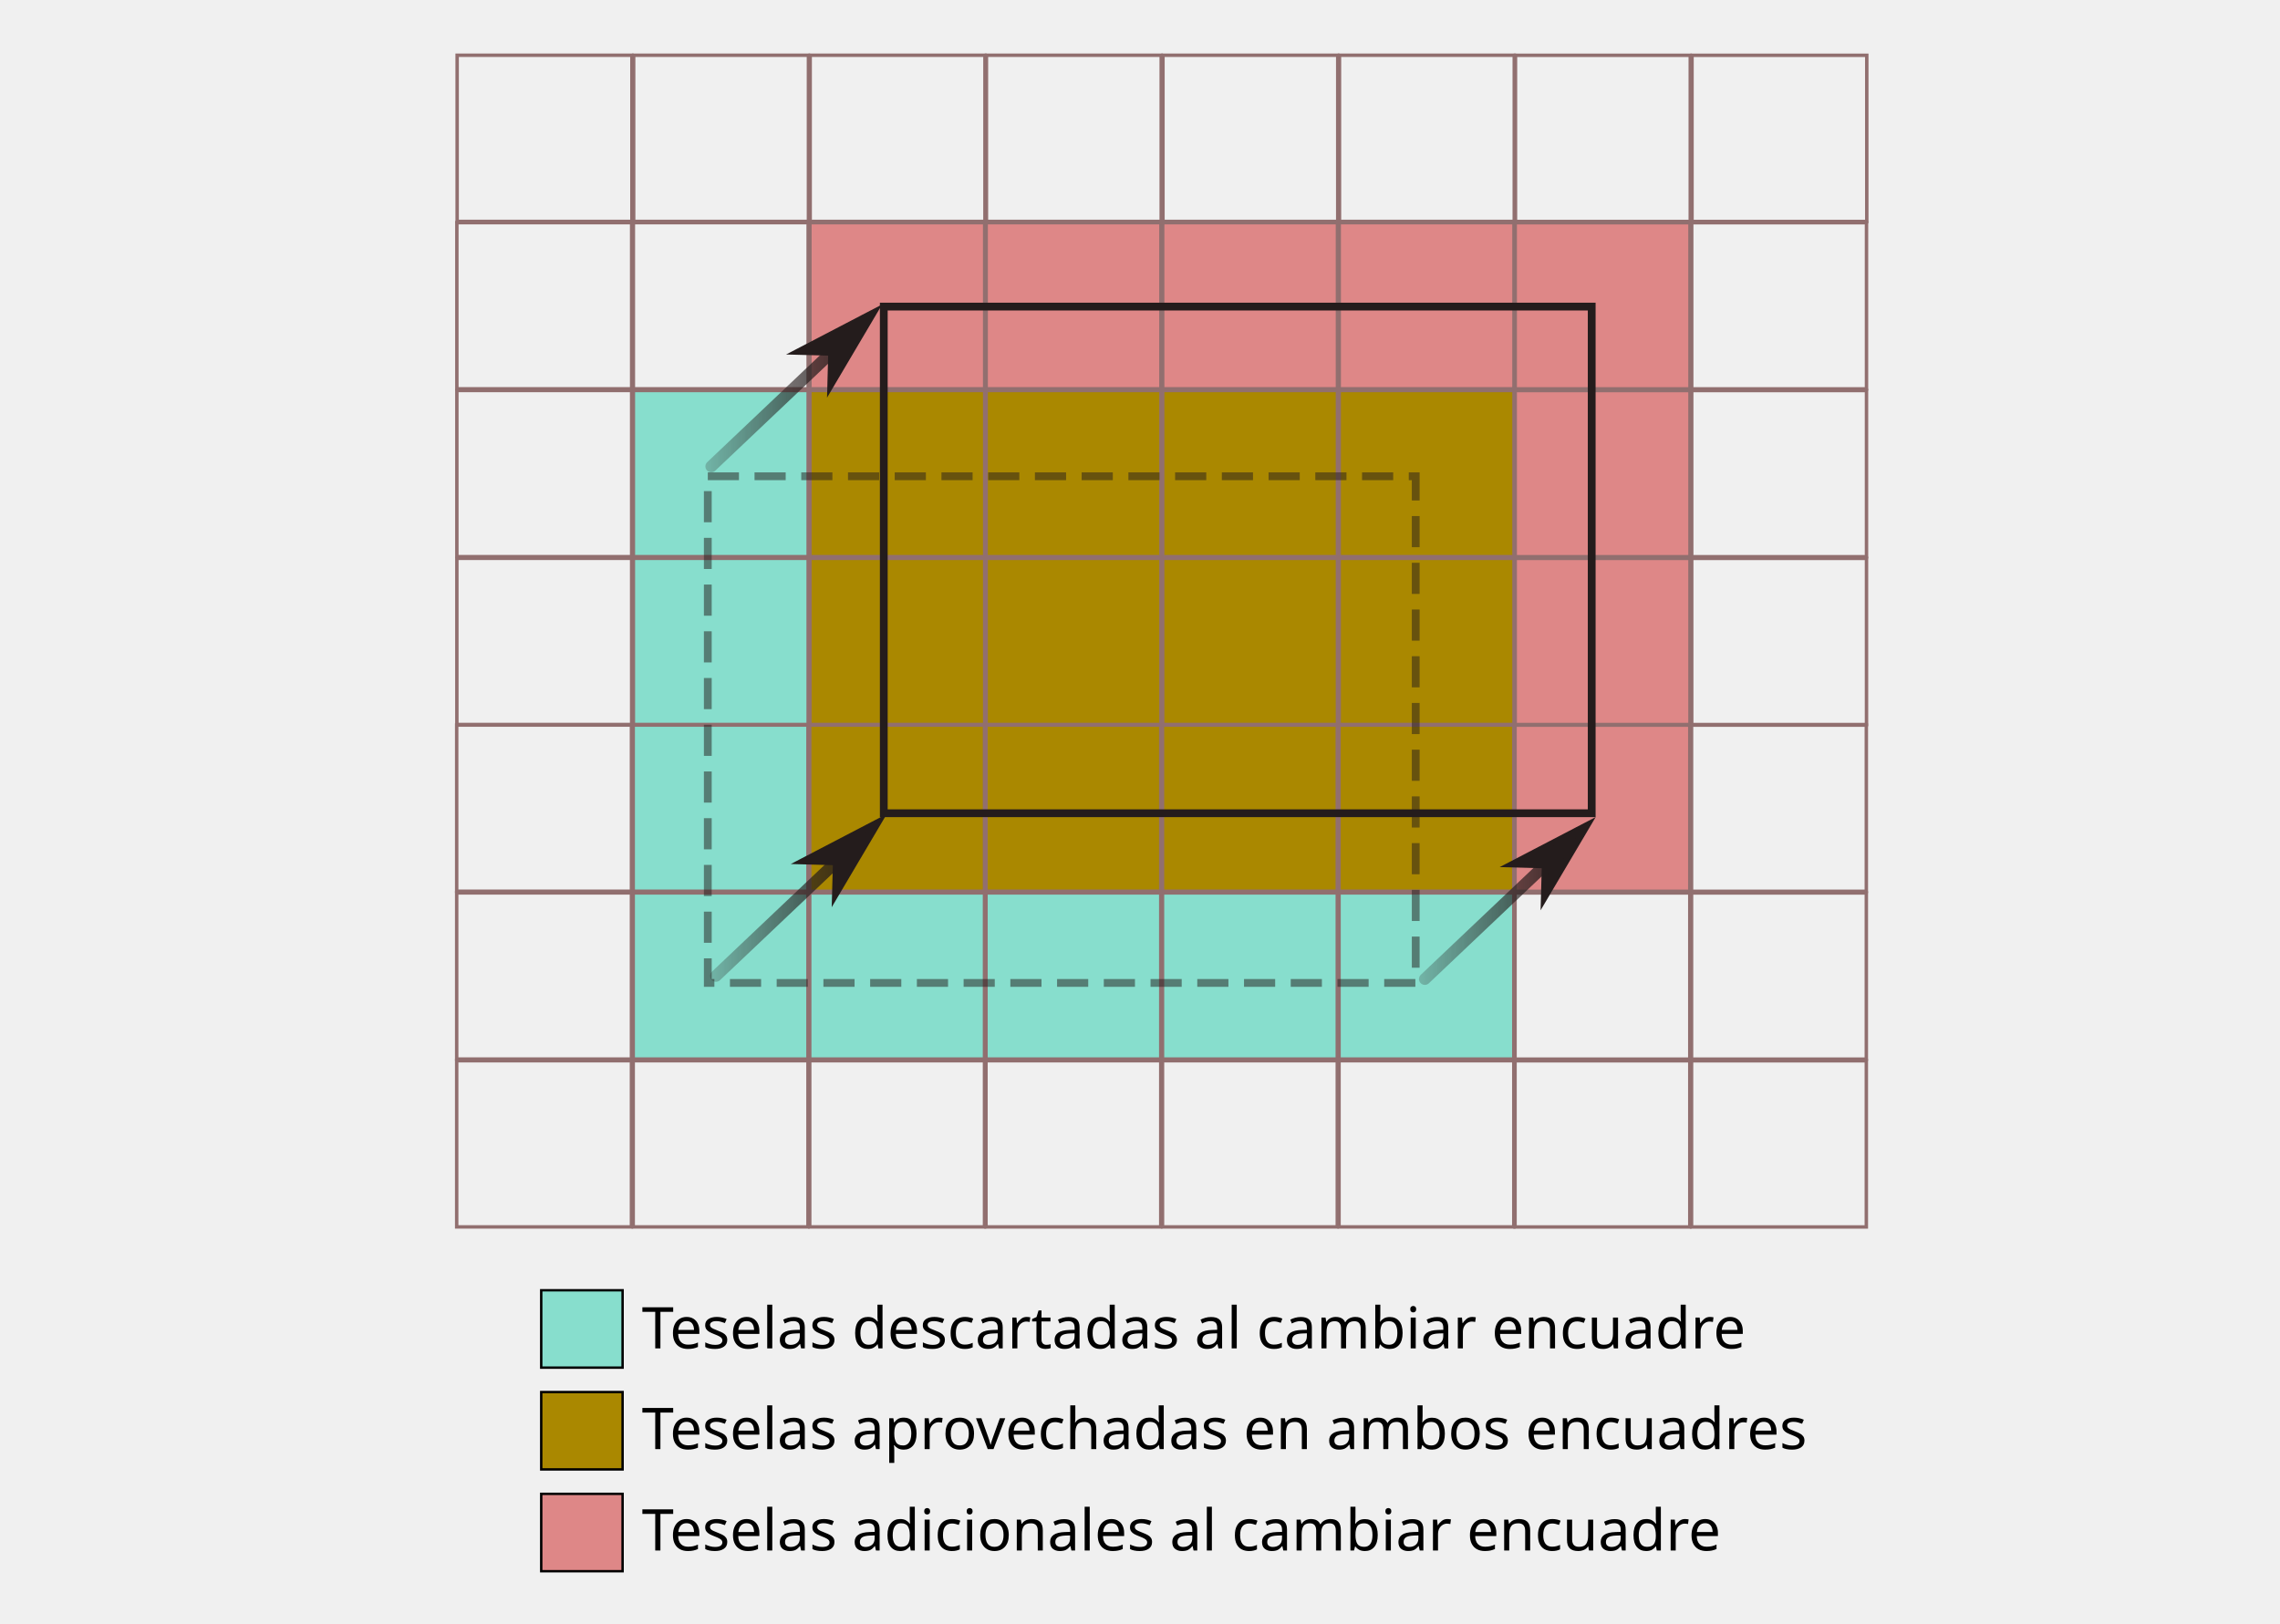
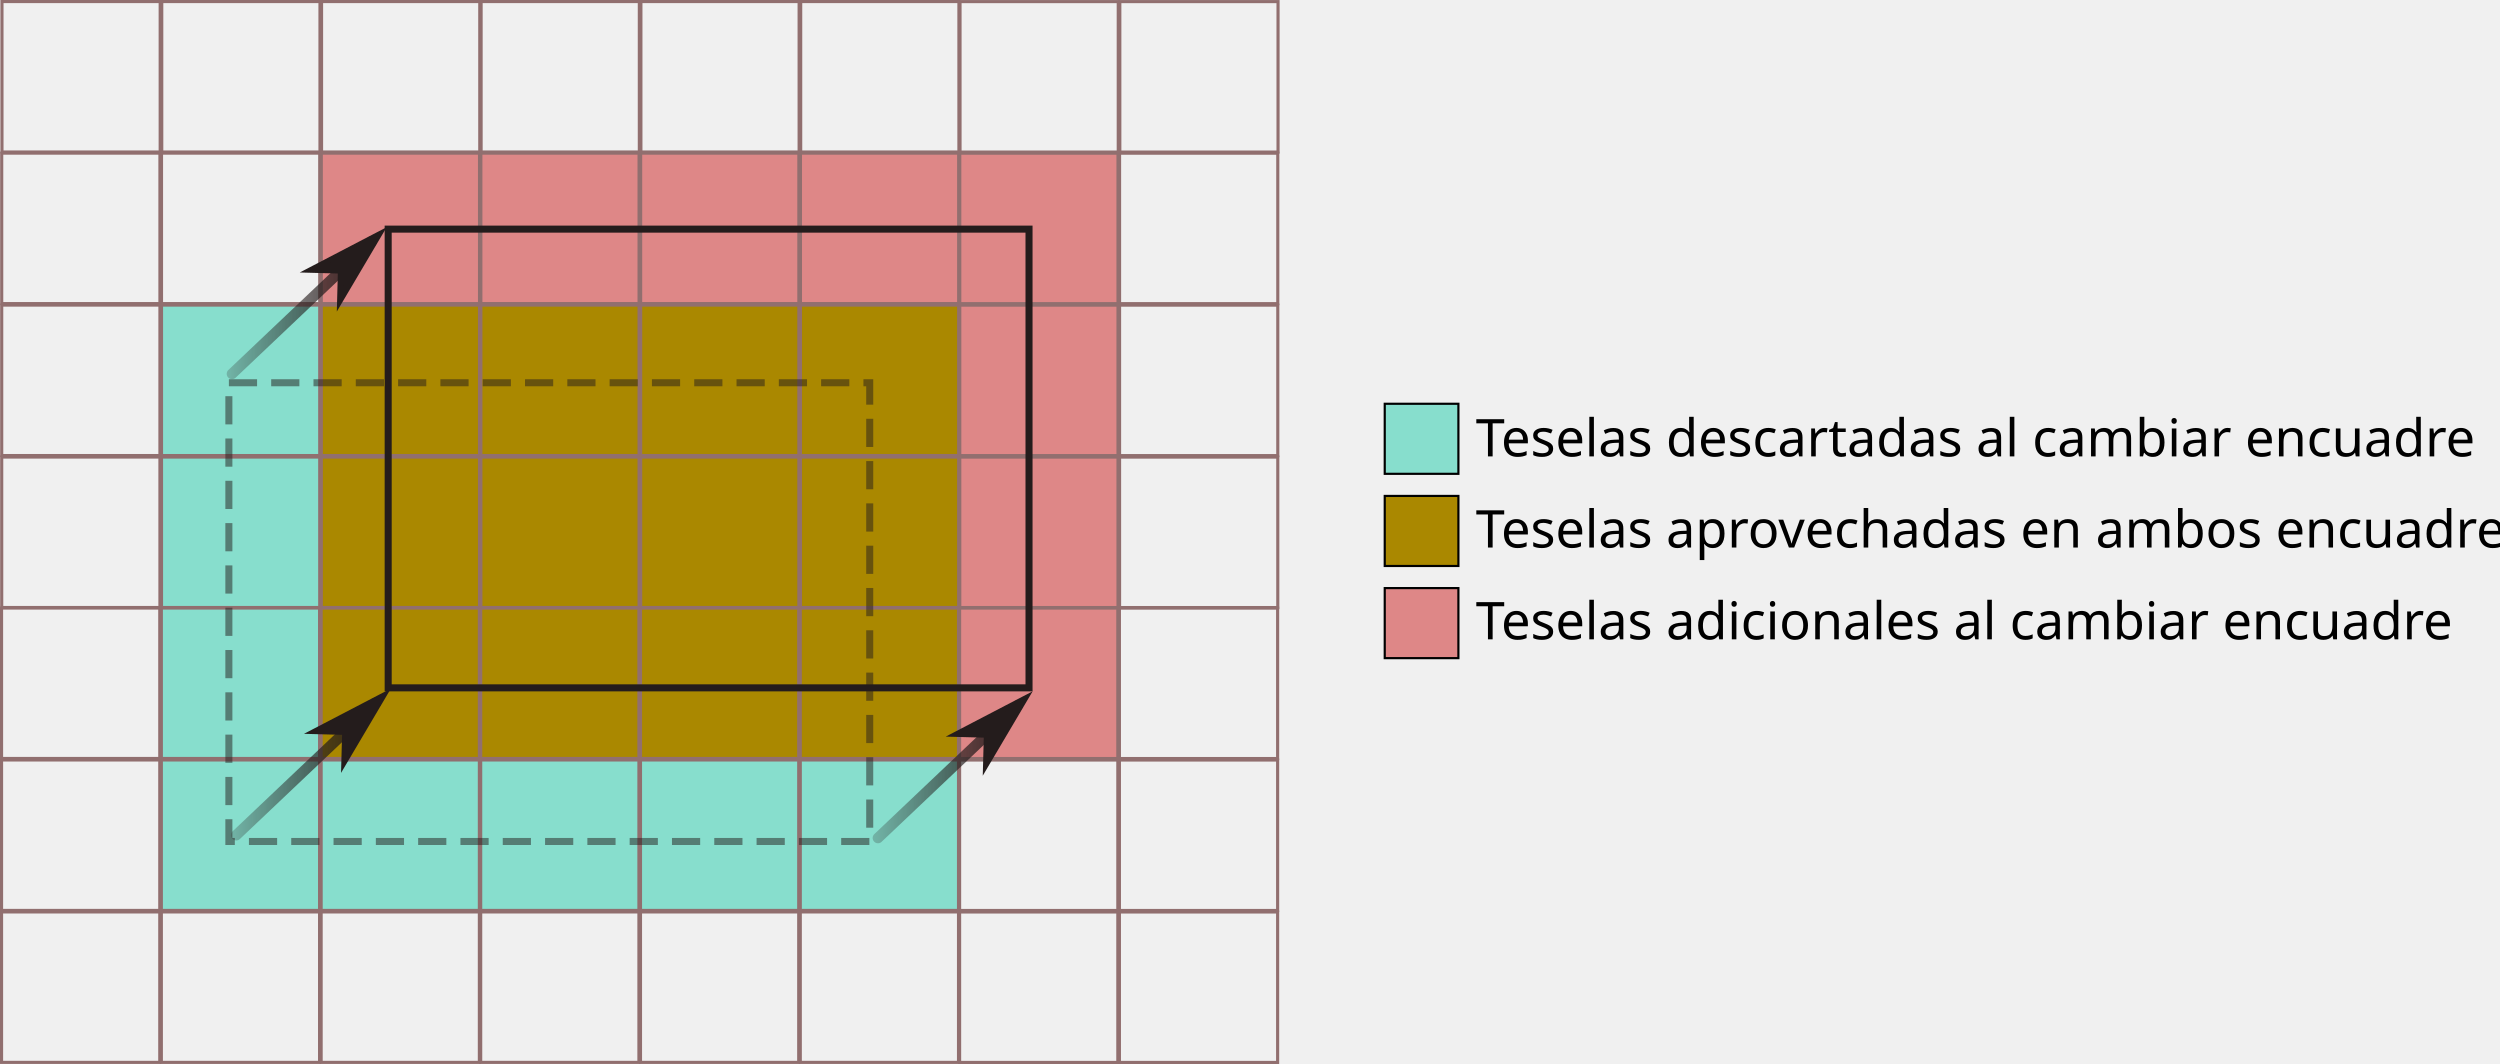
- <svg xmlns="http://www.w3.org/2000/svg" xmlns:ns1="http://www.openswatchbook.org/uri/2009/osb" xmlns:xlink="http://www.w3.org/1999/xlink" width="950.505" height="677.01" id="svg2" version="1.0">
+ <svg xmlns="http://www.w3.org/2000/svg" xmlns:ns1="http://www.openswatchbook.org/uri/2009/osb" xmlns:xlink="http://www.w3.org/1999/xlink" width="1151.312" height="489.993" id="svg2" version="1.0">
  <defs id="defs4">
    <linearGradient id="linearGradient8542">
      <stop style="stop-color:#241c1c;stop-opacity:0.214;" offset="0" id="stop8544" />
      <stop style="stop-color:#241c1c;stop-opacity:1;" offset="1" id="stop8546" />
    </linearGradient>
    <linearGradient id="linearGradient8536" ns1:paint="solid">
      <stop style="stop-color:#000000;stop-opacity:0.849;" offset="0" id="stop8538" />
    </linearGradient>
    <linearGradient id="linearGradient8516">
      <stop id="stop8524" offset="0" style="stop-color:#7f0000;stop-opacity:0.498;" />
      <stop style="stop-color:#ff0000;stop-opacity:0;" offset="1" id="stop8520" />
    </linearGradient>
-     <marker orient="auto" refY="0.0" refX="0.0" id="Arrow1Mend" style="overflow:visible;">
-       <path id="path7292" d="M 0.0,0.0 L 5.0,-5.0 L -12.5,0.0 L 5.0,5.0 L 0.0,0.0 z " style="fill-rule:evenodd;stroke:#000000;stroke-width:1.0pt;marker-start:none;" transform="scale(0.4) rotate(180) translate(10,0)" />
+     <marker orient="auto" refY="0" refX="0" id="Arrow1Mend" style="overflow:visible">
+       <path id="path7292" d="M 0,0 5,-5 -12.5,0 5,5 0,0 z" style="fill-rule:evenodd;stroke:#000000;stroke-width:1pt;marker-start:none" transform="matrix(-0.4,0,0,-0.4,-4,0)" />
    </marker>
-     <marker orient="auto" refY="0.0" refX="0.0" id="EmptyDiamondL" style="overflow:visible">
-       <path id="path7390" d="M 0,-7.071 L -7.071,0 L 0,7.071 L 7.071,0 L 0,-7.071 z " style="fill-rule:evenodd;fill:#FFFFFF;stroke:#000000;stroke-width:1.0pt;marker-start:none" transform="scale(0.8)" />
+     <marker orient="auto" refY="0" refX="0" id="EmptyDiamondL" style="overflow:visible">
+       <path id="path7390" d="M 0,-7.071 -7.071,0 0,7.071 7.071,0 0,-7.071 z" style="fill:#ffffff;fill-rule:evenodd;stroke:#000000;stroke-width:1pt;marker-start:none" transform="scale(0.8,0.8)" />
    </marker>
    <linearGradient id="linearGradient7274" ns1:paint="solid">
      <stop style="stop-color:#ff0000;stop-opacity:1;" offset="0" id="stop7276" />
    </linearGradient>
    <linearGradient id="linearGradient7268" ns1:paint="solid">
      <stop style="stop-color:#ff0000;stop-opacity:1;" offset="0" id="stop7270" />
    </linearGradient>
    <linearGradient id="linearGradient6130" ns1:paint="solid">
      <stop style="stop-color:#ff0000;stop-opacity:1;" offset="0" id="stop6132" />
    </linearGradient>
    <linearGradient id="linearGradient4158" ns1:paint="solid">
      <stop style="stop-color:#00f800;stop-opacity:1;" offset="0" id="stop4160" />
    </linearGradient>
    <marker orient="auto" refY="0" refX="0" id="Arrow1Lend" style="overflow:visible">
-       <path id="path3327" d="M 0,0 L 5,-5 L -12.5,0 L 5,5 L 0,0 z " style="fill-rule:evenodd;stroke:#000000;stroke-width:1pt;marker-start:none" transform="matrix(-0.8,0,0,-0.8,-10,0)" />
+       <path id="path3327" d="M 0,0 5,-5 -12.5,0 5,5 0,0 z" style="fill-rule:evenodd;stroke:#000000;stroke-width:1pt;marker-start:none" transform="matrix(-0.8,0,0,-0.8,-10,0)" />
    </marker>
    <marker orient="auto" refY="0" refX="0" id="Arrow2Mend" style="overflow:visible">
-       <path id="path3351" style="font-size:12px;fill-rule:evenodd;stroke-width:0.625;stroke-linejoin:round" d="M 8.719,4.034 L -2.207,0.016 L 8.719,-4.002 C 6.973,-1.63 6.983,1.616 8.719,4.034 z " transform="scale(-0.6,-0.6)" />
+       <path id="path3351" style="font-size:12px;fill-rule:evenodd;stroke-width:0.625;stroke-linejoin:round" d="M 8.719,4.034 -2.207,0.016 8.719,-4.002 c -1.745,2.372 -1.735,5.617 -6e-7,8.035 z" transform="scale(-0.6,-0.6)" />
    </marker>
-     <marker orient="auto" refY="0.0" refX="0.0" id="Arrow1MendQ" style="overflow:visible;">
-       <path id="path8125" d="M 0.0,0.0 L 5.0,-5.0 L -12.5,0.0 L 5.0,5.0 L 0.0,0.0 z " style="marker-start:none;stroke:#ff0000;stroke-width:1.0pt;fill:#ff0000;fill-rule:evenodd" transform="scale(0.4) rotate(180) translate(10,0)" />
+     <marker orient="auto" refY="0" refX="0" id="Arrow1MendQ" style="overflow:visible">
+       <path id="path8125" d="M 0,0 5,-5 -12.5,0 5,5 0,0 z" style="fill:#ff0000;fill-rule:evenodd;stroke:#ff0000;stroke-width:1pt;marker-start:none" transform="matrix(-0.4,0,0,-0.4,-4,0)" />
    </marker>
-     <marker orient="auto" refY="0.0" refX="0.0" id="Arrow1MendQm" style="overflow:visible;">
-       <path id="path8331" d="M 0.0,0.0 L 5.0,-5.0 L -12.5,0.0 L 5.0,5.0 L 0.0,0.0 z " style="fill-rule:evenodd;marker-start:none;stroke:#241c1c;stroke-width:1.0pt;fill:#241c1c" transform="scale(0.4) rotate(180) translate(10,0)" />
+     <marker orient="auto" refY="0" refX="0" id="Arrow1MendQm" style="overflow:visible">
+       <path id="path8331" d="M 0,0 5,-5 -12.5,0 5,5 0,0 z" style="fill:#241c1c;fill-rule:evenodd;stroke:#241c1c;stroke-width:1pt;marker-start:none" transform="matrix(-0.4,0,0,-0.4,-4,0)" />
    </marker>
    <linearGradient xlink:href="#linearGradient8542-7" id="linearGradient8548-0" x1="275.817" y1="1049.816" x2="349.49" y2="1049.816" gradientUnits="userSpaceOnUse" gradientTransform="translate(-2.4042462e-7,1.051104e-6)" />
    <linearGradient id="linearGradient8542-7">
      <stop style="stop-color:#241c1c;stop-opacity:0.214;" offset="0" id="stop8544-3" />
      <stop style="stop-color:#241c1c;stop-opacity:1;" offset="1" id="stop8546-6" />
    </linearGradient>
    <marker orient="auto" refY="0" refX="0" id="Arrow1MendQm-9" style="overflow:visible">
      <path id="path8331-5" d="M 0,0 5,-5 -12.5,0 5,5 0,0 z" style="fill:#241c1c;fill-rule:evenodd;stroke:#241c1c;stroke-width:1pt;marker-start:none" transform="matrix(-0.4,0,0,-0.4,-4,0)" />
    </marker>
    <linearGradient y2="1049.816" x2="349.49" y1="1049.816" x1="275.817" gradientUnits="userSpaceOnUse" id="linearGradient8569-8" xlink:href="#linearGradient8542-7-0" gradientTransform="translate(4.0089532e-7,1.5305648e-6)" />
    <linearGradient id="linearGradient8542-7-0">
      <stop style="stop-color:#241c1c;stop-opacity:0.214;" offset="0" id="stop8544-3-9" />
      <stop style="stop-color:#241c1c;stop-opacity:1;" offset="1" id="stop8546-6-9" />
    </linearGradient>
    <marker orient="auto" refY="0" refX="0" id="Arrow1MendQm-94" style="overflow:visible">
      <path id="path8331-8" d="M 0,0 5,-5 -12.5,0 5,5 0,0 z" style="fill:#241c1c;fill-rule:evenodd;stroke:#241c1c;stroke-width:1pt;marker-start:none" transform="matrix(-0.4,0,0,-0.4,-4,0)" />
    </marker>
    <linearGradient xlink:href="#linearGradient8542-7-0" id="linearGradient8744" x1="294.069" y1="734.806" x2="365.532" y2="734.806" gradientUnits="userSpaceOnUse" />
    <linearGradient xlink:href="#linearGradient8542-7-0" id="linearGradient8752" x1="296.02" y1="947.259" x2="367.483" y2="947.259" gradientUnits="userSpaceOnUse" />
    <linearGradient xlink:href="#linearGradient8542-7-0" id="linearGradient8760" x1="591.546" y1="948.549" x2="663.009" y2="948.549" gradientUnits="userSpaceOnUse" />
  </defs>
-   <g id="layer1" transform="translate(0,-571.8572)">
+   <g id="layer1" transform="translate(-189.6709,-594.1726)">
    <rect style="fill:none;stroke:#916f6f;stroke-width:1.435;stroke-miterlimit:4;stroke-opacity:1;stroke-dasharray:none;stroke-dashoffset:0" id="rect2160" width="72.861" height="69.285" x="190.461" y="804.654" />
    <rect style="fill:#87decd;stroke:#916f6f;stroke-width:1.435;stroke-miterlimit:4;stroke-opacity:1;stroke-dasharray:none;stroke-dashoffset:0" id="rect3134" width="72.861" height="69.285" x="264.05" y="804.654" />
    <rect style="fill:#aa8800;stroke:#916f6f;stroke-width:1.435;stroke-miterlimit:4;stroke-opacity:1;stroke-dasharray:none;stroke-dashoffset:0" id="rect3136" width="72.861" height="69.285" x="337.64" y="804.654" />
    <rect style="fill:none;stroke:#916f6f;stroke-width:1.435;stroke-miterlimit:4;stroke-opacity:1;stroke-dasharray:none;stroke-dashoffset:0" id="rect3145" width="72.861" height="69.285" x="190.461" y="734.676" />
    <rect style="fill:#87decd;stroke:#916f6f;stroke-width:1.435;stroke-miterlimit:4;stroke-opacity:1;stroke-dasharray:none;stroke-dashoffset:0" id="rect3147" width="72.861" height="69.285" x="264.05" y="734.676" />
    <rect style="fill:#aa8800;stroke:#916f6f;stroke-width:1.435;stroke-miterlimit:4;stroke-opacity:1;stroke-dasharray:none;stroke-dashoffset:0" id="rect3149" width="72.861" height="69.285" x="337.64" y="734.676" />
    <rect style="fill:none;stroke:#916f6f;stroke-width:1.435;stroke-miterlimit:4;stroke-opacity:1;stroke-dasharray:none;stroke-dashoffset:0" id="rect3153" width="72.861" height="69.285" x="190.461" y="664.698" />
    <rect style="fill:none;stroke:#916f6f;stroke-width:1.435;stroke-miterlimit:4;stroke-opacity:1;stroke-dasharray:none;stroke-dashoffset:0" id="rect3155" width="72.861" height="69.285" x="264.05" y="664.698" />
    <rect style="fill:#de8787;stroke:#916f6f;stroke-width:1.435;stroke-miterlimit:4;stroke-opacity:1;stroke-dasharray:none;stroke-dashoffset:0" id="rect3157" width="72.861" height="69.285" x="337.64" y="664.698" />
    <rect style="fill:#aa8800;stroke:#916f6f;stroke-width:1.435;stroke-miterlimit:4;stroke-opacity:1;stroke-dasharray:none;stroke-dashoffset:0" id="rect2160-7" width="72.861" height="69.285" x="411.118" y="804.654" />
    <rect style="fill:#aa8800;stroke:#916f6f;stroke-width:1.435;stroke-miterlimit:4;stroke-opacity:1;stroke-dasharray:none;stroke-dashoffset:0" id="rect3134-4" width="72.861" height="69.285" x="484.707" y="804.654" />
    <rect style="fill:#aa8800;stroke:#916f6f;stroke-width:1.435;stroke-miterlimit:4;stroke-opacity:1;stroke-dasharray:none;stroke-dashoffset:0" id="rect3136-0" width="72.861" height="69.285" x="558.296" y="804.654" />
    <rect style="fill:#aa8800;stroke:#916f6f;stroke-width:1.435;stroke-miterlimit:4;stroke-opacity:1;stroke-dasharray:none;stroke-dashoffset:0" id="rect3145-4" width="72.861" height="69.285" x="411.118" y="734.676" />
    <rect style="fill:#aa8800;stroke:#916f6f;stroke-width:1.435;stroke-miterlimit:4;stroke-opacity:1;stroke-dasharray:none;stroke-dashoffset:0" id="rect3147-8" width="72.861" height="69.285" x="484.707" y="734.676" />
    <rect style="fill:#aa8800;stroke:#916f6f;stroke-width:1.435;stroke-miterlimit:4;stroke-opacity:1;stroke-dasharray:none;stroke-dashoffset:0" id="rect3149-8" width="72.861" height="69.285" x="558.296" y="734.676" />
    <rect style="fill:#de8787;stroke:#916f6f;stroke-width:1.435;stroke-miterlimit:4;stroke-opacity:1;stroke-dasharray:none;stroke-dashoffset:0" id="rect3153-4" width="72.861" height="69.285" x="411.118" y="664.697" />
    <rect style="fill:#de8787;stroke:#916f6f;stroke-width:1.435;stroke-miterlimit:4;stroke-opacity:1;stroke-dasharray:none;stroke-dashoffset:0" id="rect3155-5" width="72.861" height="69.285" x="484.707" y="664.697" />
    <rect style="fill:#de8787;stroke:#916f6f;stroke-width:1.435;stroke-miterlimit:4;stroke-opacity:1;stroke-dasharray:none;stroke-dashoffset:0" id="rect3157-5" width="72.861" height="69.285" x="558.296" y="664.697" />
    <rect style="fill:none;stroke:#916f6f;stroke-width:1.435;stroke-miterlimit:4;stroke-opacity:1;stroke-dasharray:none;stroke-dashoffset:0" id="rect2160-1" width="72.861" height="69.285" x="190.388" y="1014.138" />
    <rect style="fill:none;stroke:#916f6f;stroke-width:1.435;stroke-miterlimit:4;stroke-opacity:1;stroke-dasharray:none;stroke-dashoffset:0" id="rect3134-47" width="72.861" height="69.285" x="263.978" y="1014.138" />
    <rect style="fill:none;stroke:#916f6f;stroke-width:1.435;stroke-miterlimit:4;stroke-opacity:1;stroke-dasharray:none;stroke-dashoffset:0" id="rect3136-5" width="72.861" height="69.285" x="337.567" y="1014.138" />
    <rect style="fill:none;stroke:#916f6f;stroke-width:1.435;stroke-miterlimit:4;stroke-opacity:1;stroke-dasharray:none;stroke-dashoffset:0" id="rect3145-0" width="72.861" height="69.285" x="190.388" y="944.16" />
    <rect style="fill:#87decd;stroke:#916f6f;stroke-width:1.435;stroke-miterlimit:4;stroke-opacity:1;stroke-dasharray:none;stroke-dashoffset:0" id="rect3147-5" width="72.861" height="69.285" x="263.978" y="944.16" />
    <rect style="fill:#87decd;stroke:#916f6f;stroke-width:1.435;stroke-miterlimit:4;stroke-opacity:1;stroke-dasharray:none;stroke-dashoffset:0" id="rect3149-5" width="72.861" height="69.285" x="337.567" y="944.16" />
    <rect style="fill:none;stroke:#916f6f;stroke-width:1.435;stroke-miterlimit:4;stroke-opacity:1;stroke-dasharray:none;stroke-dashoffset:0" id="rect3153-8" width="72.861" height="69.285" x="190.388" y="874.182" />
    <rect style="fill:#87decd;stroke:#916f6f;stroke-width:1.435;stroke-miterlimit:4;stroke-opacity:1;stroke-dasharray:none;stroke-dashoffset:0" id="rect3155-6" width="72.861" height="69.285" x="263.978" y="874.182" />
    <rect style="fill:#aa8800;stroke:#916f6f;stroke-width:1.435;stroke-miterlimit:4;stroke-opacity:1;stroke-dasharray:none;stroke-dashoffset:0" id="rect3157-9" width="72.861" height="69.285" x="337.567" y="874.182" />
    <rect style="fill:none;stroke:#916f6f;stroke-width:1.435;stroke-miterlimit:4;stroke-opacity:1;stroke-dasharray:none;stroke-dashoffset:0" id="rect2160-7-1" width="72.861" height="69.285" x="411.045" y="1014.138" />
    <rect style="fill:none;stroke:#916f6f;stroke-width:1.435;stroke-miterlimit:4;stroke-opacity:1;stroke-dasharray:none;stroke-dashoffset:0" id="rect3134-4-5" width="72.861" height="69.285" x="484.635" y="1014.138" />
    <rect style="fill:none;stroke:#916f6f;stroke-width:1.435;stroke-miterlimit:4;stroke-opacity:1;stroke-dasharray:none;stroke-dashoffset:0" id="rect3136-0-6" width="72.861" height="69.285" x="558.224" y="1014.138" />
    <rect style="fill:#87decd;stroke:#916f6f;stroke-width:1.435;stroke-miterlimit:4;stroke-opacity:1;stroke-dasharray:none;stroke-dashoffset:0" id="rect3145-4-6" width="72.861" height="69.285" x="411.045" y="944.16" />
    <rect style="fill:#87decd;stroke:#916f6f;stroke-width:1.435;stroke-miterlimit:4;stroke-opacity:1;stroke-dasharray:none;stroke-dashoffset:0" id="rect3147-8-0" width="72.861" height="69.285" x="484.635" y="944.16" />
    <rect style="fill:#87decd;stroke:#916f6f;stroke-width:1.435;stroke-miterlimit:4;stroke-opacity:1;stroke-dasharray:none;stroke-dashoffset:0" id="rect3149-8-4" width="72.861" height="69.285" x="558.224" y="944.16" />
    <rect style="fill:#aa8800;stroke:#916f6f;stroke-width:1.435;stroke-miterlimit:4;stroke-opacity:1;stroke-dasharray:none;stroke-dashoffset:0" id="rect3153-4-8" width="72.861" height="69.285" x="411.045" y="874.182" />
    <rect style="fill:#aa8800;stroke:#916f6f;stroke-width:1.435;stroke-miterlimit:4;stroke-opacity:1;stroke-dasharray:none;stroke-dashoffset:0" id="rect3155-5-6" width="72.861" height="69.285" x="484.635" y="874.182" />
    <rect style="fill:#aa8800;stroke:#916f6f;stroke-width:1.435;stroke-miterlimit:4;stroke-opacity:1;stroke-dasharray:none;stroke-dashoffset:0" id="rect3157-5-4" width="72.861" height="69.285" x="558.224" y="874.182" />
    <rect style="opacity:0.5;fill:none;stroke:#241c1c;stroke-width:3.247;stroke-miterlimit:5.333;stroke-opacity:1;stroke-dasharray:12.988, 6.494;stroke-dashoffset:0" id="rect3376" width="295.125" height="211.253" x="295.073" y="770.441" />
    <rect style="fill:#de8787;stroke:#916f6f;stroke-width:1.435;stroke-miterlimit:4;stroke-opacity:1;stroke-dasharray:none;stroke-dashoffset:0" id="rect3134-4-0" width="72.861" height="69.285" x="631.671" y="804.678" />
    <rect style="fill:none;stroke:#916f6f;stroke-width:1.435;stroke-miterlimit:4;stroke-opacity:1;stroke-dasharray:none;stroke-dashoffset:0" id="rect3136-0-1" width="72.861" height="69.285" x="705.26" y="804.678" />
    <rect style="fill:#de8787;stroke:#916f6f;stroke-width:1.435;stroke-miterlimit:4;stroke-opacity:1;stroke-dasharray:none;stroke-dashoffset:0" id="rect3147-8-6" width="72.861" height="69.285" x="631.671" y="734.7" />
    <rect style="fill:none;stroke:#916f6f;stroke-width:1.435;stroke-miterlimit:4;stroke-opacity:1;stroke-dasharray:none;stroke-dashoffset:0" id="rect3149-8-42" width="72.861" height="69.285" x="705.26" y="734.7" />
    <rect style="fill:#de8787;stroke:#916f6f;stroke-width:1.435;stroke-miterlimit:4;stroke-opacity:1;stroke-dasharray:none;stroke-dashoffset:0" id="rect3155-5-67" width="72.861" height="69.285" x="631.671" y="664.722" />
    <rect style="fill:none;stroke:#916f6f;stroke-width:1.435;stroke-miterlimit:4;stroke-opacity:1;stroke-dasharray:none;stroke-dashoffset:0" id="rect3157-5-1" width="72.861" height="69.285" x="705.26" y="664.722" />
    <rect style="fill:none;stroke:#916f6f;stroke-width:1.435;stroke-miterlimit:4;stroke-opacity:1;stroke-dasharray:none;stroke-dashoffset:0" id="rect3134-4-5-5" width="72.861" height="69.285" x="631.598" y="1014.163" />
    <rect style="fill:none;stroke:#916f6f;stroke-width:1.435;stroke-miterlimit:4;stroke-opacity:1;stroke-dasharray:none;stroke-dashoffset:0" id="rect3136-0-6-1" width="72.861" height="69.285" x="705.188" y="1014.163" />
    <rect style="fill:none;stroke:#916f6f;stroke-width:1.435;stroke-miterlimit:4;stroke-opacity:1;stroke-dasharray:none;stroke-dashoffset:0" id="rect3147-8-0-3" width="72.861" height="69.285" x="631.598" y="944.184" />
    <rect style="fill:none;stroke:#916f6f;stroke-width:1.435;stroke-miterlimit:4;stroke-opacity:1;stroke-dasharray:none;stroke-dashoffset:0" id="rect3149-8-4-8" width="72.861" height="69.285" x="705.188" y="944.184" />
    <rect style="fill:#de8787;stroke:#916f6f;stroke-width:1.435;stroke-miterlimit:4;stroke-opacity:1;stroke-dasharray:none;stroke-dashoffset:0" id="rect3155-5-6-8" width="72.861" height="69.285" x="631.598" y="874.206" />
    <rect style="fill:none;stroke:#916f6f;stroke-width:1.435;stroke-miterlimit:4;stroke-opacity:1;stroke-dasharray:none;stroke-dashoffset:0" id="rect3157-5-4-5" width="72.861" height="69.285" x="705.188" y="874.206" />
    <rect style="fill:none;stroke:#916f6f;stroke-width:1.435;stroke-miterlimit:4;stroke-opacity:1;stroke-dasharray:none;stroke-dashoffset:0" id="rect3145-6" width="72.861" height="69.285" x="190.577" y="594.89" />
    <rect style="fill:none;stroke:#916f6f;stroke-width:1.435;stroke-miterlimit:4;stroke-opacity:1;stroke-dasharray:none;stroke-dashoffset:0" id="rect3147-0" width="72.861" height="69.285" x="264.166" y="594.89" />
    <rect style="fill:none;stroke:#916f6f;stroke-width:1.435;stroke-miterlimit:4;stroke-opacity:1;stroke-dasharray:none;stroke-dashoffset:0" id="rect3149-2" width="72.861" height="69.285" x="337.756" y="594.89" />
    <rect style="fill:none;stroke:#916f6f;stroke-width:1.435;stroke-miterlimit:4;stroke-opacity:1;stroke-dasharray:none;stroke-dashoffset:0" id="rect3145-4-0" width="72.861" height="69.285" x="411.234" y="594.89" />
    <rect style="fill:none;stroke:#916f6f;stroke-width:1.435;stroke-miterlimit:4;stroke-opacity:1;stroke-dasharray:none;stroke-dashoffset:0" id="rect3147-8-9" width="72.861" height="69.285" x="484.823" y="594.89" />
    <rect style="fill:none;stroke:#916f6f;stroke-width:1.435;stroke-miterlimit:4;stroke-opacity:1;stroke-dasharray:none;stroke-dashoffset:0" id="rect3149-8-45" width="72.861" height="69.285" x="558.412" y="594.89" />
    <rect style="fill:none;stroke:#916f6f;stroke-width:1.435;stroke-miterlimit:4;stroke-opacity:1;stroke-dasharray:none;stroke-dashoffset:0" id="rect3147-8-6-2" width="72.861" height="69.285" x="631.787" y="594.914" />
    <rect style="fill:none;stroke:#916f6f;stroke-width:1.435;stroke-miterlimit:4;stroke-opacity:1;stroke-dasharray:none;stroke-dashoffset:0" id="rect3149-8-42-2" width="72.861" height="69.285" x="705.376" y="594.914" />
    <rect style="fill:none;stroke:#241c1c;stroke-width:3.247;stroke-miterlimit:5.333;stroke-opacity:1;stroke-dasharray:none" id="rect3376-7" width="295.125" height="211.253" x="368.437" y="699.692" />
    <path style="fill:none;stroke:url(#linearGradient8752);stroke-width:4.885;stroke-linecap:round;stroke-linejoin:bevel;stroke-miterlimit:5.333;stroke-opacity:1;stroke-dasharray:none;stroke-dashoffset:0;marker-start:none;marker-end:url(#Arrow1MendQm)" d="m 298.463,978.785 64.253,-60.911" id="path6322" />
    <path style="fill:none;stroke:url(#linearGradient8744);stroke-width:4.885;stroke-linecap:round;stroke-linejoin:bevel;stroke-miterlimit:5.333;stroke-opacity:1;stroke-dasharray:none;stroke-dashoffset:0;marker-start:none;marker-end:url(#Arrow1MendQm)" d="m 296.512,766.331 64.253,-60.911" id="path6322-9" />
    <path style="fill:none;stroke:url(#linearGradient8760);stroke-width:4.885;stroke-linecap:round;stroke-linejoin:bevel;stroke-miterlimit:5.333;stroke-opacity:1;stroke-dasharray:none;stroke-dashoffset:0;marker-start:none;marker-end:url(#Arrow1MendQm)" d="M 593.989,980.074 658.242,919.163" id="path6322-9-6" />
-     <rect style="fill:#de8787;stroke:#000000;stroke-width:1;stroke-miterlimit:4;stroke-opacity:1;stroke-dasharray:none;stroke-dashoffset:0;opacity:1" id="rect3157-95" width="33.925" height="32.26" x="225.627" y="1194.729" />
-     <rect style="fill:#87decd;stroke:#000000;stroke-width:1;stroke-miterlimit:4;stroke-opacity:1;stroke-dasharray:none;stroke-dashoffset:0;opacity:1" id="rect3147-81" width="33.925" height="32.26" x="225.627" y="1109.844" />
-     <rect style="fill:#aa8800;stroke:#000000;stroke-width:1;stroke-miterlimit:4;stroke-opacity:1;stroke-dasharray:none;stroke-dashoffset:0;opacity:1" id="rect3136-7" width="33.925" height="32.26" x="225.627" y="1152.286" />
-     <text xml:space="preserve" style="font-size:24px;font-style:normal;font-variant:normal;font-weight:normal;font-stretch:normal;text-align:start;line-height:125%;letter-spacing:0px;word-spacing:0px;writing-mode:lr-tb;text-anchor:start;fill:#000000;fill-opacity:1;stroke:none;font-family:Sans;-inkscape-font-specification:Sans" x="267.566" y="1134.08" id="text8714">
-       <tspan id="tspan8716" x="267.566" y="1134.08">Teselas descartadas al cambiar encuadre</tspan>
+     <rect style="fill:#de8787;stroke:#000000;stroke-width:1;stroke-miterlimit:4;stroke-opacity:1;stroke-dasharray:none;stroke-dashoffset:0" id="rect3157-95" width="33.925" height="32.26" x="827.375" y="865.004" />
+     <rect style="fill:#87decd;stroke:#000000;stroke-width:1;stroke-miterlimit:4;stroke-opacity:1;stroke-dasharray:none;stroke-dashoffset:0" id="rect3147-81" width="33.925" height="32.26" x="827.375" y="780.119" />
+     <rect style="fill:#aa8800;stroke:#000000;stroke-width:1;stroke-miterlimit:4;stroke-opacity:1;stroke-dasharray:none;stroke-dashoffset:0" id="rect3136-7" width="33.925" height="32.26" x="827.375" y="822.561" />
+     <text xml:space="preserve" style="font-size:24px;font-style:normal;font-variant:normal;font-weight:normal;font-stretch:normal;text-align:start;line-height:125%;letter-spacing:0px;word-spacing:0px;writing-mode:lr-tb;text-anchor:start;fill:#000000;fill-opacity:1;stroke:none;font-family:Sans;-inkscape-font-specification:Sans" x="869.315" y="804.355" id="text8714">
+       <tspan id="tspan8716" x="869.315" y="804.355">Teselas descartadas al cambiar encuadre</tspan>
    </text>
-     <text xml:space="preserve" style="font-size:24px;font-style:normal;font-variant:normal;font-weight:normal;font-stretch:normal;text-align:start;line-height:125%;letter-spacing:0px;word-spacing:0px;writing-mode:lr-tb;text-anchor:start;fill:#000000;fill-opacity:1;stroke:none;font-family:Sans;-inkscape-font-specification:Sans" x="267.566" y="1218.341" id="text8718">
-       <tspan x="267.566" y="1218.341" id="tspan8732">Teselas adicionales al cambiar encuadre</tspan>
+     <text xml:space="preserve" style="font-size:24px;font-style:normal;font-variant:normal;font-weight:normal;font-stretch:normal;text-align:start;line-height:125%;letter-spacing:0px;word-spacing:0px;writing-mode:lr-tb;text-anchor:start;fill:#000000;fill-opacity:1;stroke:none;font-family:Sans;-inkscape-font-specification:Sans" x="869.315" y="888.615" id="text8718">
+       <tspan x="869.315" y="888.615" id="tspan8732">Teselas adicionales al cambiar encuadre</tspan>
    </text>
-     <text xml:space="preserve" style="font-size:24px;font-style:normal;font-variant:normal;font-weight:normal;font-stretch:normal;text-align:start;line-height:125%;letter-spacing:0px;word-spacing:0px;writing-mode:lr-tb;text-anchor:start;fill:#000000;fill-opacity:1;stroke:none;font-family:Sans;-inkscape-font-specification:Sans" x="267.566" y="1176.064" id="text8722">
-       <tspan id="tspan8724" x="267.566" y="1176.064">Teselas aprovechadas en ambos encuadres</tspan>
+     <text xml:space="preserve" style="font-size:24px;font-style:normal;font-variant:normal;font-weight:normal;font-stretch:normal;text-align:start;line-height:125%;letter-spacing:0px;word-spacing:0px;writing-mode:lr-tb;text-anchor:start;fill:#000000;fill-opacity:1;stroke:none;font-family:Sans;-inkscape-font-specification:Sans" x="869.315" y="846.338" id="text8722">
+       <tspan id="tspan8724" x="869.315" y="846.338">Teselas aprovechadas en ambos encuadres</tspan>
    </text>
  </g>
</svg>
